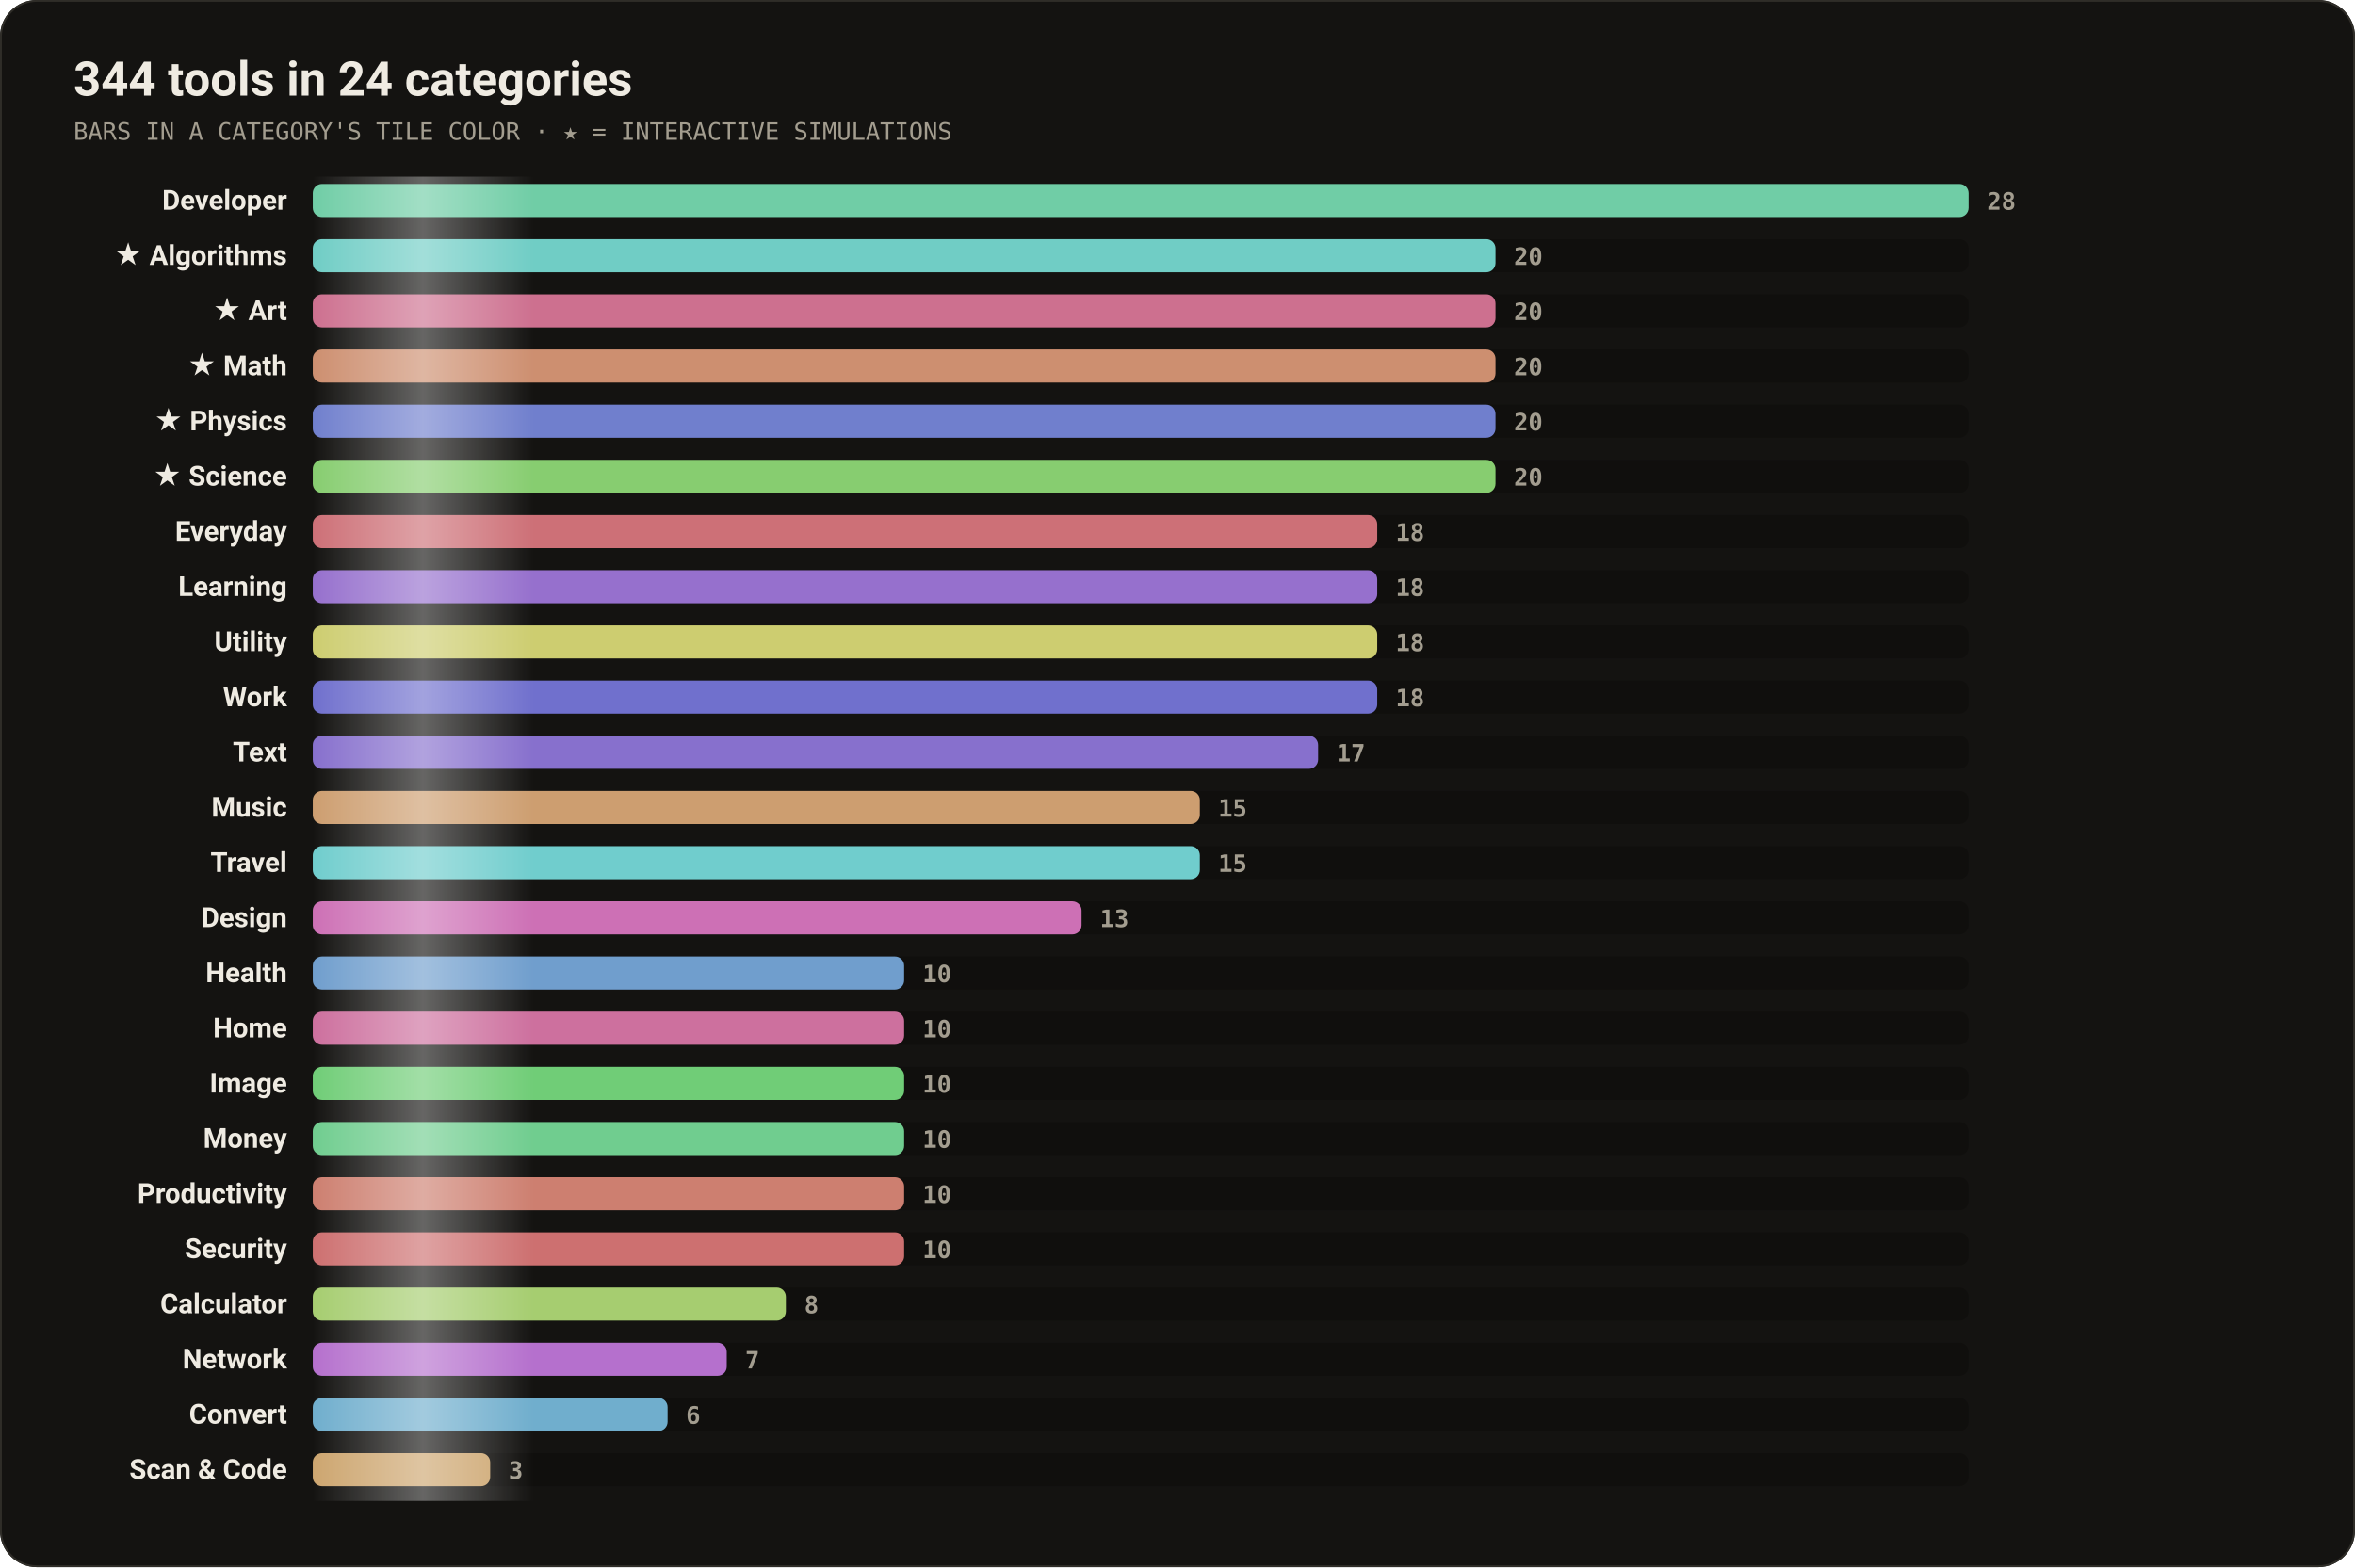
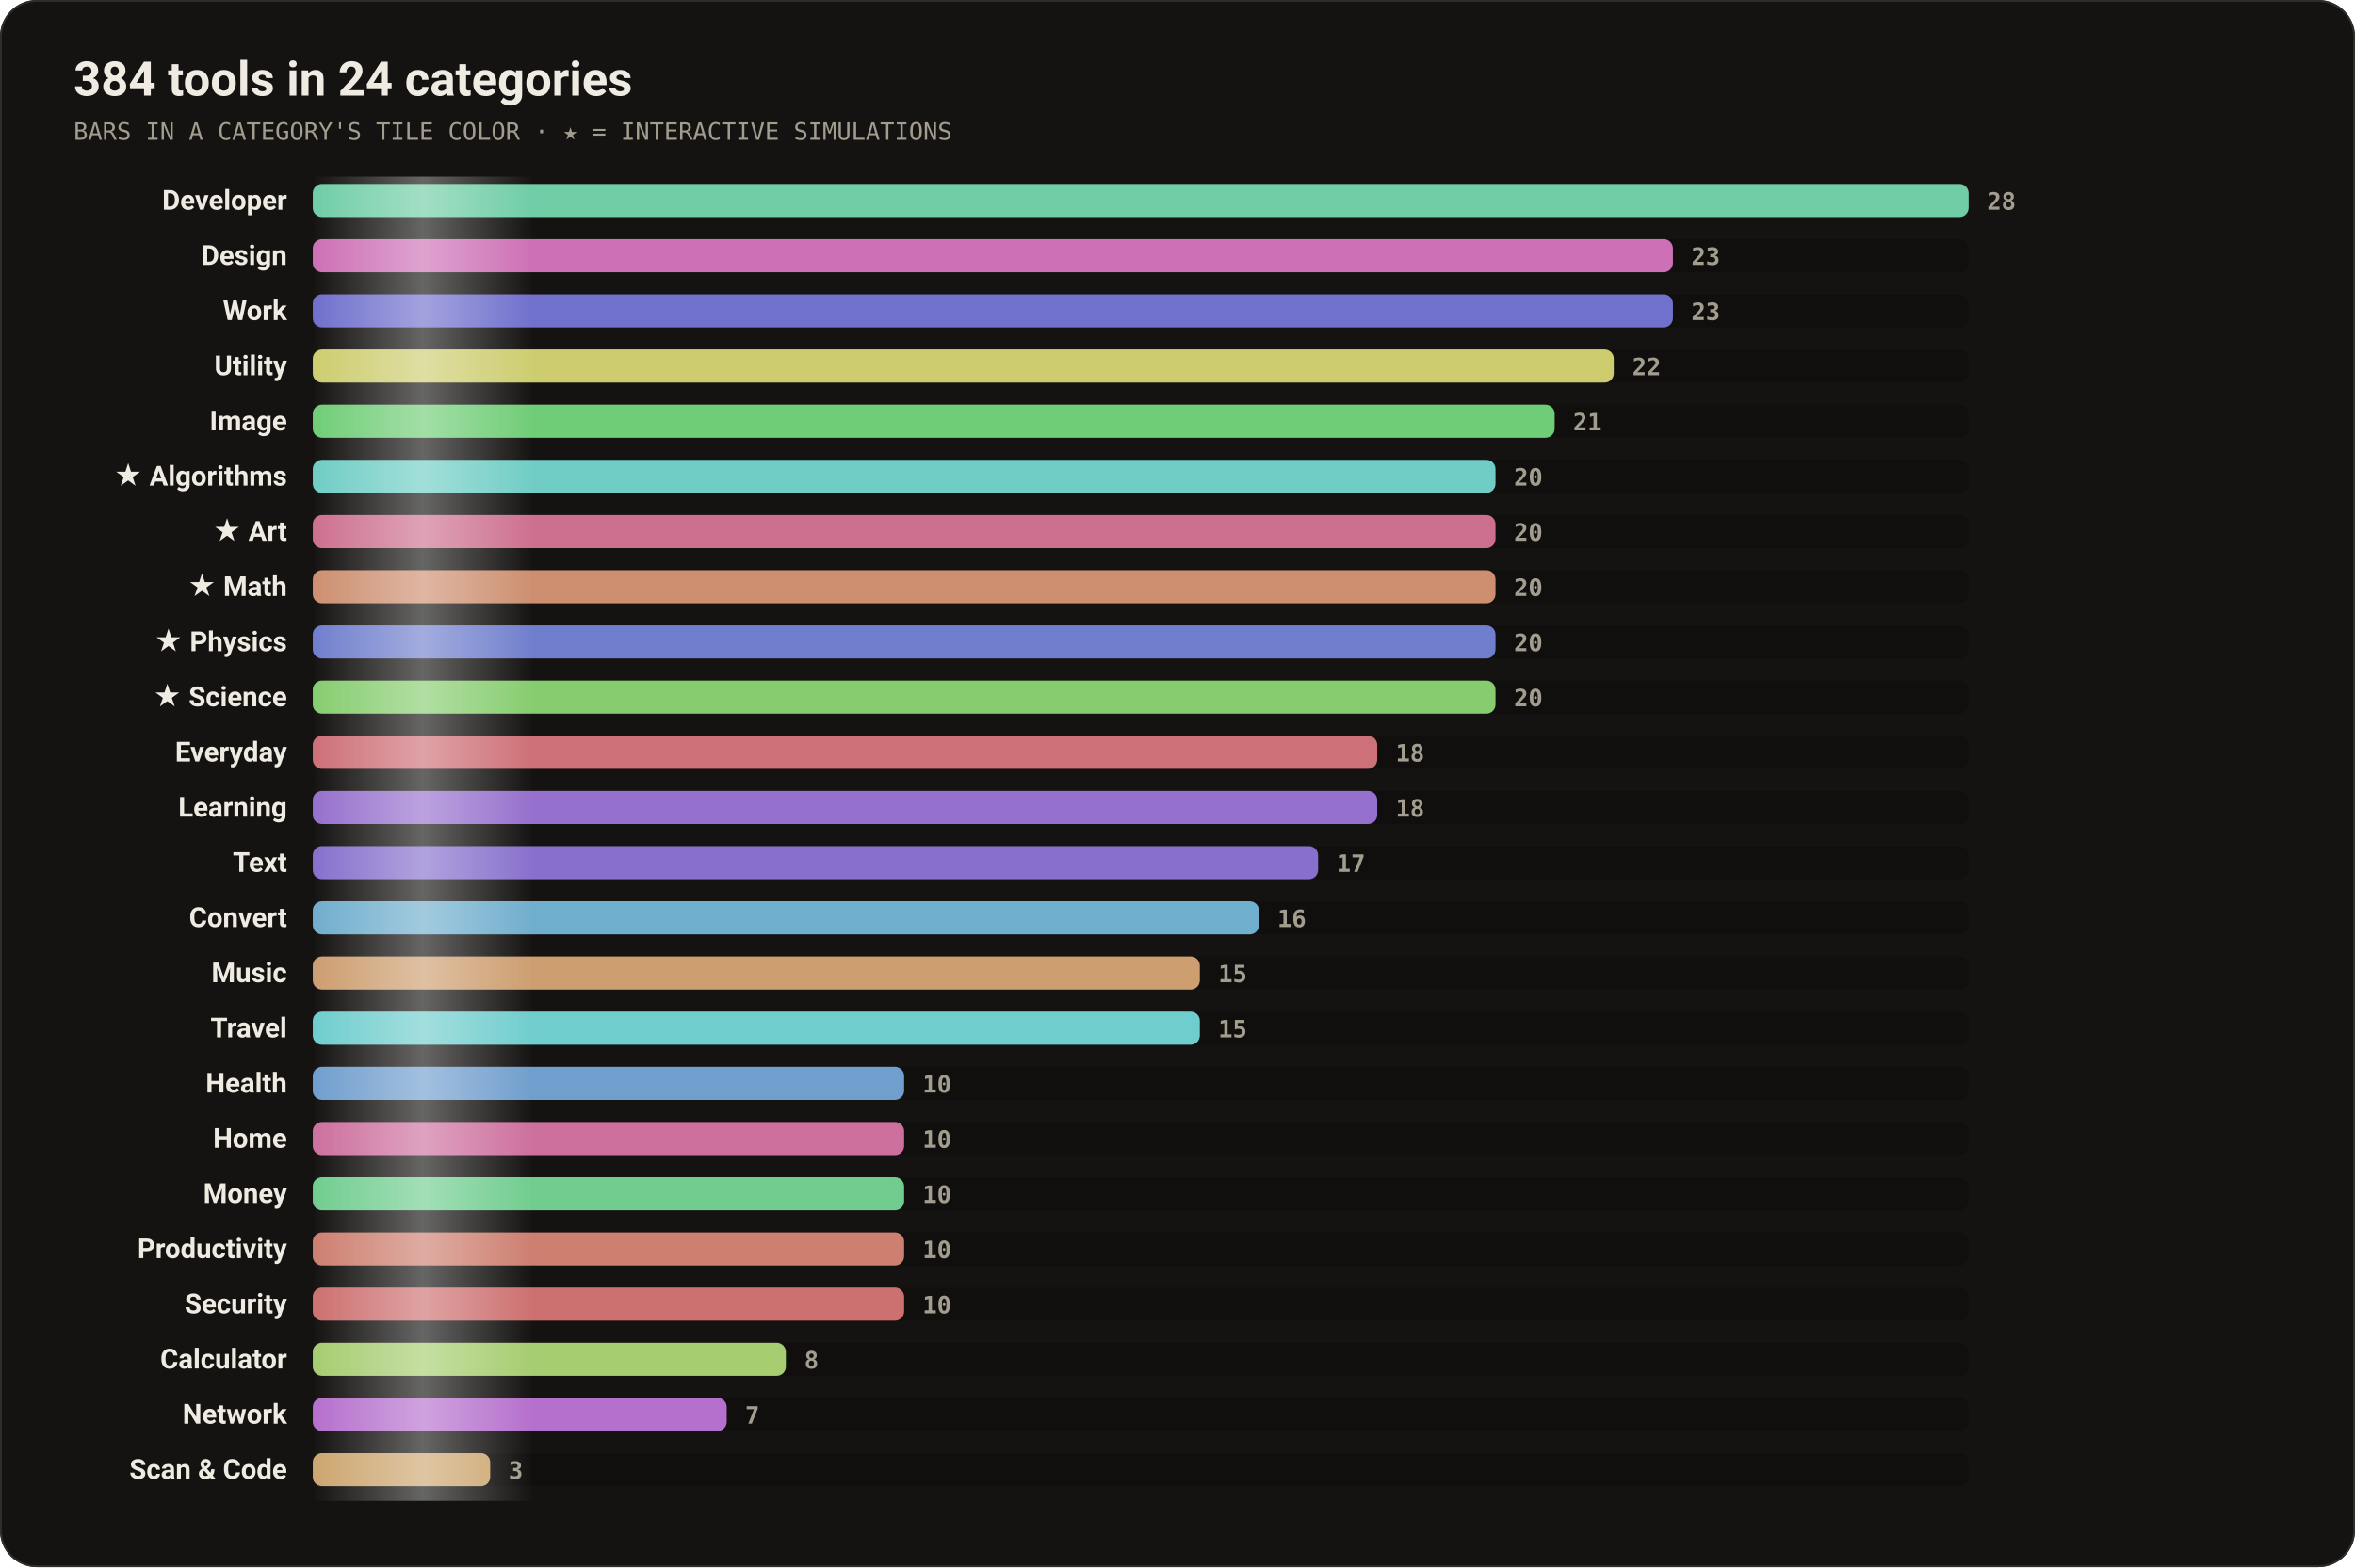
- <svg xmlns="http://www.w3.org/2000/svg" width="1280" height="852" viewBox="0 0 1280 852" role="img" aria-label="344 tools in 24 categories: Developer 28, Algorithms 20, Art 20, Math 20, Physics 20, Science 20, Everyday 18, Learning 18, Utility 18, Work 18, Text 17, Music 15, Travel 15, Design 13, Health 10, Home 10, Image 10, Money 10, Productivity 10, Security 10, Calculator 8, Network 7, Convert 6, Scan and Code 3">
+ <svg xmlns="http://www.w3.org/2000/svg" width="1280" height="852" viewBox="0 0 1280 852" role="img" aria-label="384 tools in 24 categories: Developer 28, Design 23, Work 23, Utility 22, Image 21, Algorithms 20, Art 20, Math 20, Physics 20, Science 20, Everyday 18, Learning 18, Text 17, Convert 16, Music 15, Travel 15, Health 10, Home 10, Money 10, Productivity 10, Security 10, Calculator 8, Network 7, Scan and Code 3">
  <style>
  .t { font-family: 'Bricolage Grotesque', ui-sans-serif, system-ui, -apple-system, 'Segoe UI', Roboto, Helvetica, Arial, sans-serif; fill: #efebe2; }
  .m { font-family: 'JetBrains Mono', ui-monospace, SFMono-Regular, Menlo, Consolas, monospace; fill: #a39d8f; }
  @keyframes grow { from { transform: scaleX(0); } to { transform: scaleX(1); } }
  @keyframes fade { from { opacity: 0; } to { opacity: 1; } }
  @keyframes shine { 0%, 70% { transform: translateX(-120px); } 100% { transform: translateX(1020px); } }
  .bar { transform-box: fill-box; transform-origin: left; animation: grow 1.1s cubic-bezier(0.22, 1, 0.36, 1) both; }
  .n { animation: fade 0.5s ease-out both; }
  .shine { animation: shine 4s ease-in-out infinite; }
  @media (prefers-reduced-motion: reduce) { * { animation: none !important; } }
</style>
  <defs>
    <linearGradient id="sh" x1="0" x2="1">
      <stop offset="0" stop-color="#fff" stop-opacity="0" />
      <stop offset="0.5" stop-color="#fff" stop-opacity="0.35" />
      <stop offset="1" stop-color="#fff" stop-opacity="0" />
    </linearGradient>
  </defs>
  <rect width="1280" height="852" rx="20" fill="#141311" />
  <rect x="0.5" y="0.5" width="1279" height="851" rx="19.5" fill="none" stroke="#2f2d28" />
-   <text x="40" y="52" class="t" font-size="26" font-weight="750">344 tools in 24 categories</text>
+   <text x="40" y="52" class="t" font-size="26" font-weight="750">384 tools in 24 categories</text>
  <text x="40" y="76" class="m" font-size="13">BARS IN A CATEGORY'S TILE COLOR · ★ = INTERACTIVE SIMULATIONS</text>
  <g>
    <text x="156" y="114" class="t" font-size="15" font-weight="600" text-anchor="end">Developer</text>
    <rect x="170" y="100" width="900" height="18" rx="5" fill="#100f0d" />
    <rect class="bar" style="animation-delay:0ms" x="170" y="100" width="900" height="18" rx="5" fill="hsl(155 48% 62%)" />
    <text class="n m" style="animation-delay:600ms" x="1080" y="114" font-size="13" font-weight="600">28</text>
  </g>
  <g>
-     <text x="156" y="144" class="t" font-size="15" font-weight="600" text-anchor="end">★ Algorithms</text>
+     <text x="156" y="144" class="t" font-size="15" font-weight="600" text-anchor="end">Design</text>
    <rect x="170" y="130" width="900" height="18" rx="5" fill="#100f0d" />
-     <rect class="bar" style="animation-delay:70ms" x="170" y="130" width="642.857" height="18" rx="5" fill="hsl(175 48% 62%)" />
-     <text class="n m" style="animation-delay:670ms" x="822.857" y="144" font-size="13" font-weight="600">20</text>
+     <rect class="bar" style="animation-delay:70ms" x="170" y="130" width="739.286" height="18" rx="5" fill="hsl(315 48% 62%)" />
+     <text class="n m" style="animation-delay:670ms" x="919.286" y="144" font-size="13" font-weight="600">23</text>
  </g>
  <g>
-     <text x="156" y="174" class="t" font-size="15" font-weight="600" text-anchor="end">★ Art</text>
+     <text x="156" y="174" class="t" font-size="15" font-weight="600" text-anchor="end">Work</text>
    <rect x="170" y="160" width="900" height="18" rx="5" fill="#100f0d" />
-     <rect class="bar" style="animation-delay:140ms" x="170" y="160" width="642.857" height="18" rx="5" fill="hsl(340 48% 62%)" />
-     <text class="n m" style="animation-delay:740ms" x="822.857" y="174" font-size="13" font-weight="600">20</text>
+     <rect class="bar" style="animation-delay:140ms" x="170" y="160" width="739.286" height="18" rx="5" fill="hsl(240 48% 62%)" />
+     <text class="n m" style="animation-delay:740ms" x="919.286" y="174" font-size="13" font-weight="600">23</text>
  </g>
  <g>
-     <text x="156" y="204" class="t" font-size="15" font-weight="600" text-anchor="end">★ Math</text>
+     <text x="156" y="204" class="t" font-size="15" font-weight="600" text-anchor="end">Utility</text>
    <rect x="170" y="190" width="900" height="18" rx="5" fill="#100f0d" />
-     <rect class="bar" style="animation-delay:210ms" x="170" y="190" width="642.857" height="18" rx="5" fill="hsl(20 48% 62%)" />
-     <text class="n m" style="animation-delay:810ms" x="822.857" y="204" font-size="13" font-weight="600">20</text>
+     <rect class="bar" style="animation-delay:210ms" x="170" y="190" width="707.143" height="18" rx="5" fill="hsl(60 48% 62%)" />
+     <text class="n m" style="animation-delay:810ms" x="887.143" y="204" font-size="13" font-weight="600">22</text>
  </g>
  <g>
-     <text x="156" y="234" class="t" font-size="15" font-weight="600" text-anchor="end">★ Physics</text>
+     <text x="156" y="234" class="t" font-size="15" font-weight="600" text-anchor="end">Image</text>
    <rect x="170" y="220" width="900" height="18" rx="5" fill="#100f0d" />
-     <rect class="bar" style="animation-delay:280ms" x="170" y="220" width="642.857" height="18" rx="5" fill="hsl(230 48% 62%)" />
-     <text class="n m" style="animation-delay:880ms" x="822.857" y="234" font-size="13" font-weight="600">20</text>
+     <rect class="bar" style="animation-delay:280ms" x="170" y="220" width="675" height="18" rx="5" fill="hsl(125 48% 62%)" />
+     <text class="n m" style="animation-delay:880ms" x="855" y="234" font-size="13" font-weight="600">21</text>
  </g>
  <g>
-     <text x="156" y="264" class="t" font-size="15" font-weight="600" text-anchor="end">★ Science</text>
+     <text x="156" y="264" class="t" font-size="15" font-weight="600" text-anchor="end">★ Algorithms</text>
    <rect x="170" y="250" width="900" height="18" rx="5" fill="#100f0d" />
-     <rect class="bar" style="animation-delay:350ms" x="170" y="250" width="642.857" height="18" rx="5" fill="hsl(105 48% 62%)" />
+     <rect class="bar" style="animation-delay:350ms" x="170" y="250" width="642.857" height="18" rx="5" fill="hsl(175 48% 62%)" />
    <text class="n m" style="animation-delay:950ms" x="822.857" y="264" font-size="13" font-weight="600">20</text>
  </g>
  <g>
-     <text x="156" y="294" class="t" font-size="15" font-weight="600" text-anchor="end">Everyday</text>
+     <text x="156" y="294" class="t" font-size="15" font-weight="600" text-anchor="end">★ Art</text>
    <rect x="170" y="280" width="900" height="18" rx="5" fill="#100f0d" />
-     <rect class="bar" style="animation-delay:420ms" x="170" y="280" width="578.571" height="18" rx="5" fill="hsl(355 48% 62%)" />
-     <text class="n m" style="animation-delay:1020ms" x="758.571" y="294" font-size="13" font-weight="600">18</text>
+     <rect class="bar" style="animation-delay:420ms" x="170" y="280" width="642.857" height="18" rx="5" fill="hsl(340 48% 62%)" />
+     <text class="n m" style="animation-delay:1020ms" x="822.857" y="294" font-size="13" font-weight="600">20</text>
  </g>
  <g>
-     <text x="156" y="324" class="t" font-size="15" font-weight="600" text-anchor="end">Learning</text>
+     <text x="156" y="324" class="t" font-size="15" font-weight="600" text-anchor="end">★ Math</text>
    <rect x="170" y="310" width="900" height="18" rx="5" fill="#100f0d" />
-     <rect class="bar" style="animation-delay:490ms" x="170" y="310" width="578.571" height="18" rx="5" fill="hsl(265 48% 62%)" />
-     <text class="n m" style="animation-delay:1090ms" x="758.571" y="324" font-size="13" font-weight="600">18</text>
+     <rect class="bar" style="animation-delay:490ms" x="170" y="310" width="642.857" height="18" rx="5" fill="hsl(20 48% 62%)" />
+     <text class="n m" style="animation-delay:1090ms" x="822.857" y="324" font-size="13" font-weight="600">20</text>
  </g>
  <g>
-     <text x="156" y="354" class="t" font-size="15" font-weight="600" text-anchor="end">Utility</text>
+     <text x="156" y="354" class="t" font-size="15" font-weight="600" text-anchor="end">★ Physics</text>
    <rect x="170" y="340" width="900" height="18" rx="5" fill="#100f0d" />
-     <rect class="bar" style="animation-delay:560ms" x="170" y="340" width="578.571" height="18" rx="5" fill="hsl(60 48% 62%)" />
-     <text class="n m" style="animation-delay:1160ms" x="758.571" y="354" font-size="13" font-weight="600">18</text>
+     <rect class="bar" style="animation-delay:560ms" x="170" y="340" width="642.857" height="18" rx="5" fill="hsl(230 48% 62%)" />
+     <text class="n m" style="animation-delay:1160ms" x="822.857" y="354" font-size="13" font-weight="600">20</text>
  </g>
  <g>
-     <text x="156" y="384" class="t" font-size="15" font-weight="600" text-anchor="end">Work</text>
+     <text x="156" y="384" class="t" font-size="15" font-weight="600" text-anchor="end">★ Science</text>
    <rect x="170" y="370" width="900" height="18" rx="5" fill="#100f0d" />
-     <rect class="bar" style="animation-delay:630ms" x="170" y="370" width="578.571" height="18" rx="5" fill="hsl(240 48% 62%)" />
-     <text class="n m" style="animation-delay:1230ms" x="758.571" y="384" font-size="13" font-weight="600">18</text>
+     <rect class="bar" style="animation-delay:630ms" x="170" y="370" width="642.857" height="18" rx="5" fill="hsl(105 48% 62%)" />
+     <text class="n m" style="animation-delay:1230ms" x="822.857" y="384" font-size="13" font-weight="600">20</text>
  </g>
  <g>
-     <text x="156" y="414" class="t" font-size="15" font-weight="600" text-anchor="end">Text</text>
+     <text x="156" y="414" class="t" font-size="15" font-weight="600" text-anchor="end">Everyday</text>
    <rect x="170" y="400" width="900" height="18" rx="5" fill="#100f0d" />
-     <rect class="bar" style="animation-delay:700ms" x="170" y="400" width="546.429" height="18" rx="5" fill="hsl(255 48% 62%)" />
-     <text class="n m" style="animation-delay:1300ms" x="726.429" y="414" font-size="13" font-weight="600">17</text>
+     <rect class="bar" style="animation-delay:700ms" x="170" y="400" width="578.571" height="18" rx="5" fill="hsl(355 48% 62%)" />
+     <text class="n m" style="animation-delay:1300ms" x="758.571" y="414" font-size="13" font-weight="600">18</text>
  </g>
  <g>
-     <text x="156" y="444" class="t" font-size="15" font-weight="600" text-anchor="end">Music</text>
+     <text x="156" y="444" class="t" font-size="15" font-weight="600" text-anchor="end">Learning</text>
    <rect x="170" y="430" width="900" height="18" rx="5" fill="#100f0d" />
-     <rect class="bar" style="animation-delay:770ms" x="170" y="430" width="482.143" height="18" rx="5" fill="hsl(30 48% 62%)" />
-     <text class="n m" style="animation-delay:1370ms" x="662.143" y="444" font-size="13" font-weight="600">15</text>
+     <rect class="bar" style="animation-delay:770ms" x="170" y="430" width="578.571" height="18" rx="5" fill="hsl(265 48% 62%)" />
+     <text class="n m" style="animation-delay:1370ms" x="758.571" y="444" font-size="13" font-weight="600">18</text>
  </g>
  <g>
-     <text x="156" y="474" class="t" font-size="15" font-weight="600" text-anchor="end">Travel</text>
+     <text x="156" y="474" class="t" font-size="15" font-weight="600" text-anchor="end">Text</text>
    <rect x="170" y="460" width="900" height="18" rx="5" fill="#100f0d" />
-     <rect class="bar" style="animation-delay:840ms" x="170" y="460" width="482.143" height="18" rx="5" fill="hsl(180 48% 62%)" />
-     <text class="n m" style="animation-delay:1440ms" x="662.143" y="474" font-size="13" font-weight="600">15</text>
+     <rect class="bar" style="animation-delay:840ms" x="170" y="460" width="546.429" height="18" rx="5" fill="hsl(255 48% 62%)" />
+     <text class="n m" style="animation-delay:1440ms" x="726.429" y="474" font-size="13" font-weight="600">17</text>
  </g>
  <g>
-     <text x="156" y="504" class="t" font-size="15" font-weight="600" text-anchor="end">Design</text>
+     <text x="156" y="504" class="t" font-size="15" font-weight="600" text-anchor="end">Convert</text>
    <rect x="170" y="490" width="900" height="18" rx="5" fill="#100f0d" />
-     <rect class="bar" style="animation-delay:910ms" x="170" y="490" width="417.857" height="18" rx="5" fill="hsl(315 48% 62%)" />
-     <text class="n m" style="animation-delay:1510ms" x="597.857" y="504" font-size="13" font-weight="600">13</text>
+     <rect class="bar" style="animation-delay:910ms" x="170" y="490" width="514.286" height="18" rx="5" fill="hsl(200 48% 62%)" />
+     <text class="n m" style="animation-delay:1510ms" x="694.286" y="504" font-size="13" font-weight="600">16</text>
  </g>
  <g>
-     <text x="156" y="534" class="t" font-size="15" font-weight="600" text-anchor="end">Health</text>
+     <text x="156" y="534" class="t" font-size="15" font-weight="600" text-anchor="end">Music</text>
    <rect x="170" y="520" width="900" height="18" rx="5" fill="#100f0d" />
-     <rect class="bar" style="animation-delay:980ms" x="170" y="520" width="321.429" height="18" rx="5" fill="hsl(210 48% 62%)" />
-     <text class="n m" style="animation-delay:1580ms" x="501.429" y="534" font-size="13" font-weight="600">10</text>
+     <rect class="bar" style="animation-delay:980ms" x="170" y="520" width="482.143" height="18" rx="5" fill="hsl(30 48% 62%)" />
+     <text class="n m" style="animation-delay:1580ms" x="662.143" y="534" font-size="13" font-weight="600">15</text>
  </g>
  <g>
-     <text x="156" y="564" class="t" font-size="15" font-weight="600" text-anchor="end">Home</text>
+     <text x="156" y="564" class="t" font-size="15" font-weight="600" text-anchor="end">Travel</text>
    <rect x="170" y="550" width="900" height="18" rx="5" fill="#100f0d" />
-     <rect class="bar" style="animation-delay:1050ms" x="170" y="550" width="321.429" height="18" rx="5" fill="hsl(330 48% 62%)" />
-     <text class="n m" style="animation-delay:1650ms" x="501.429" y="564" font-size="13" font-weight="600">10</text>
+     <rect class="bar" style="animation-delay:1050ms" x="170" y="550" width="482.143" height="18" rx="5" fill="hsl(180 48% 62%)" />
+     <text class="n m" style="animation-delay:1650ms" x="662.143" y="564" font-size="13" font-weight="600">15</text>
  </g>
  <g>
-     <text x="156" y="594" class="t" font-size="15" font-weight="600" text-anchor="end">Image</text>
+     <text x="156" y="594" class="t" font-size="15" font-weight="600" text-anchor="end">Health</text>
    <rect x="170" y="580" width="900" height="18" rx="5" fill="#100f0d" />
-     <rect class="bar" style="animation-delay:1120ms" x="170" y="580" width="321.429" height="18" rx="5" fill="hsl(125 48% 62%)" />
+     <rect class="bar" style="animation-delay:1120ms" x="170" y="580" width="321.429" height="18" rx="5" fill="hsl(210 48% 62%)" />
    <text class="n m" style="animation-delay:1720ms" x="501.429" y="594" font-size="13" font-weight="600">10</text>
  </g>
  <g>
-     <text x="156" y="624" class="t" font-size="15" font-weight="600" text-anchor="end">Money</text>
+     <text x="156" y="624" class="t" font-size="15" font-weight="600" text-anchor="end">Home</text>
    <rect x="170" y="610" width="900" height="18" rx="5" fill="#100f0d" />
-     <rect class="bar" style="animation-delay:1190ms" x="170" y="610" width="321.429" height="18" rx="5" fill="hsl(140 48% 62%)" />
+     <rect class="bar" style="animation-delay:1190ms" x="170" y="610" width="321.429" height="18" rx="5" fill="hsl(330 48% 62%)" />
    <text class="n m" style="animation-delay:1790ms" x="501.429" y="624" font-size="13" font-weight="600">10</text>
  </g>
  <g>
-     <text x="156" y="654" class="t" font-size="15" font-weight="600" text-anchor="end">Productivity</text>
+     <text x="156" y="654" class="t" font-size="15" font-weight="600" text-anchor="end">Money</text>
    <rect x="170" y="640" width="900" height="18" rx="5" fill="#100f0d" />
-     <rect class="bar" style="animation-delay:1260ms" x="170" y="640" width="321.429" height="18" rx="5" fill="hsl(10 48% 62%)" />
+     <rect class="bar" style="animation-delay:1260ms" x="170" y="640" width="321.429" height="18" rx="5" fill="hsl(140 48% 62%)" />
    <text class="n m" style="animation-delay:1860ms" x="501.429" y="654" font-size="13" font-weight="600">10</text>
  </g>
  <g>
-     <text x="156" y="684" class="t" font-size="15" font-weight="600" text-anchor="end">Security</text>
+     <text x="156" y="684" class="t" font-size="15" font-weight="600" text-anchor="end">Productivity</text>
    <rect x="170" y="670" width="900" height="18" rx="5" fill="#100f0d" />
-     <rect class="bar" style="animation-delay:1330ms" x="170" y="670" width="321.429" height="18" rx="5" fill="hsl(0 48% 62%)" />
+     <rect class="bar" style="animation-delay:1330ms" x="170" y="670" width="321.429" height="18" rx="5" fill="hsl(10 48% 62%)" />
    <text class="n m" style="animation-delay:1930ms" x="501.429" y="684" font-size="13" font-weight="600">10</text>
  </g>
  <g>
-     <text x="156" y="714" class="t" font-size="15" font-weight="600" text-anchor="end">Calculator</text>
+     <text x="156" y="714" class="t" font-size="15" font-weight="600" text-anchor="end">Security</text>
    <rect x="170" y="700" width="900" height="18" rx="5" fill="#100f0d" />
-     <rect class="bar" style="animation-delay:1400ms" x="170" y="700" width="257.143" height="18" rx="5" fill="hsl(85 48% 62%)" />
-     <text class="n m" style="animation-delay:2000ms" x="437.143" y="714" font-size="13" font-weight="600">8</text>
+     <rect class="bar" style="animation-delay:1400ms" x="170" y="700" width="321.429" height="18" rx="5" fill="hsl(0 48% 62%)" />
+     <text class="n m" style="animation-delay:2000ms" x="501.429" y="714" font-size="13" font-weight="600">10</text>
  </g>
  <g>
-     <text x="156" y="744" class="t" font-size="15" font-weight="600" text-anchor="end">Network</text>
+     <text x="156" y="744" class="t" font-size="15" font-weight="600" text-anchor="end">Calculator</text>
    <rect x="170" y="730" width="900" height="18" rx="5" fill="#100f0d" />
-     <rect class="bar" style="animation-delay:1470ms" x="170" y="730" width="225" height="18" rx="5" fill="hsl(285 48% 62%)" />
-     <text class="n m" style="animation-delay:2070ms" x="405" y="744" font-size="13" font-weight="600">7</text>
+     <rect class="bar" style="animation-delay:1470ms" x="170" y="730" width="257.143" height="18" rx="5" fill="hsl(85 48% 62%)" />
+     <text class="n m" style="animation-delay:2070ms" x="437.143" y="744" font-size="13" font-weight="600">8</text>
  </g>
  <g>
-     <text x="156" y="774" class="t" font-size="15" font-weight="600" text-anchor="end">Convert</text>
+     <text x="156" y="774" class="t" font-size="15" font-weight="600" text-anchor="end">Network</text>
    <rect x="170" y="760" width="900" height="18" rx="5" fill="#100f0d" />
-     <rect class="bar" style="animation-delay:1540ms" x="170" y="760" width="192.857" height="18" rx="5" fill="hsl(200 48% 62%)" />
-     <text class="n m" style="animation-delay:2140ms" x="372.857" y="774" font-size="13" font-weight="600">6</text>
+     <rect class="bar" style="animation-delay:1540ms" x="170" y="760" width="225" height="18" rx="5" fill="hsl(285 48% 62%)" />
+     <text class="n m" style="animation-delay:2140ms" x="405" y="774" font-size="13" font-weight="600">7</text>
  </g>
  <g>
    <text x="156" y="804" class="t" font-size="15" font-weight="600" text-anchor="end">Scan &amp; Code</text>
    <rect x="170" y="790" width="900" height="18" rx="5" fill="#100f0d" />
    <rect class="bar" style="animation-delay:1610ms" x="170" y="790" width="96.429" height="18" rx="5" fill="hsl(35 48% 62%)" />
    <text class="n m" style="animation-delay:2210ms" x="276.429" y="804" font-size="13" font-weight="600">3</text>
  </g>
  <clipPath id="barsclip">
    <rect x="170" y="96" width="900" height="720" />
  </clipPath>
  <g clip-path="url(#barsclip)">
    <rect class="shine" x="170" y="96" width="120" height="720" fill="url(#sh)" />
  </g>
</svg>
